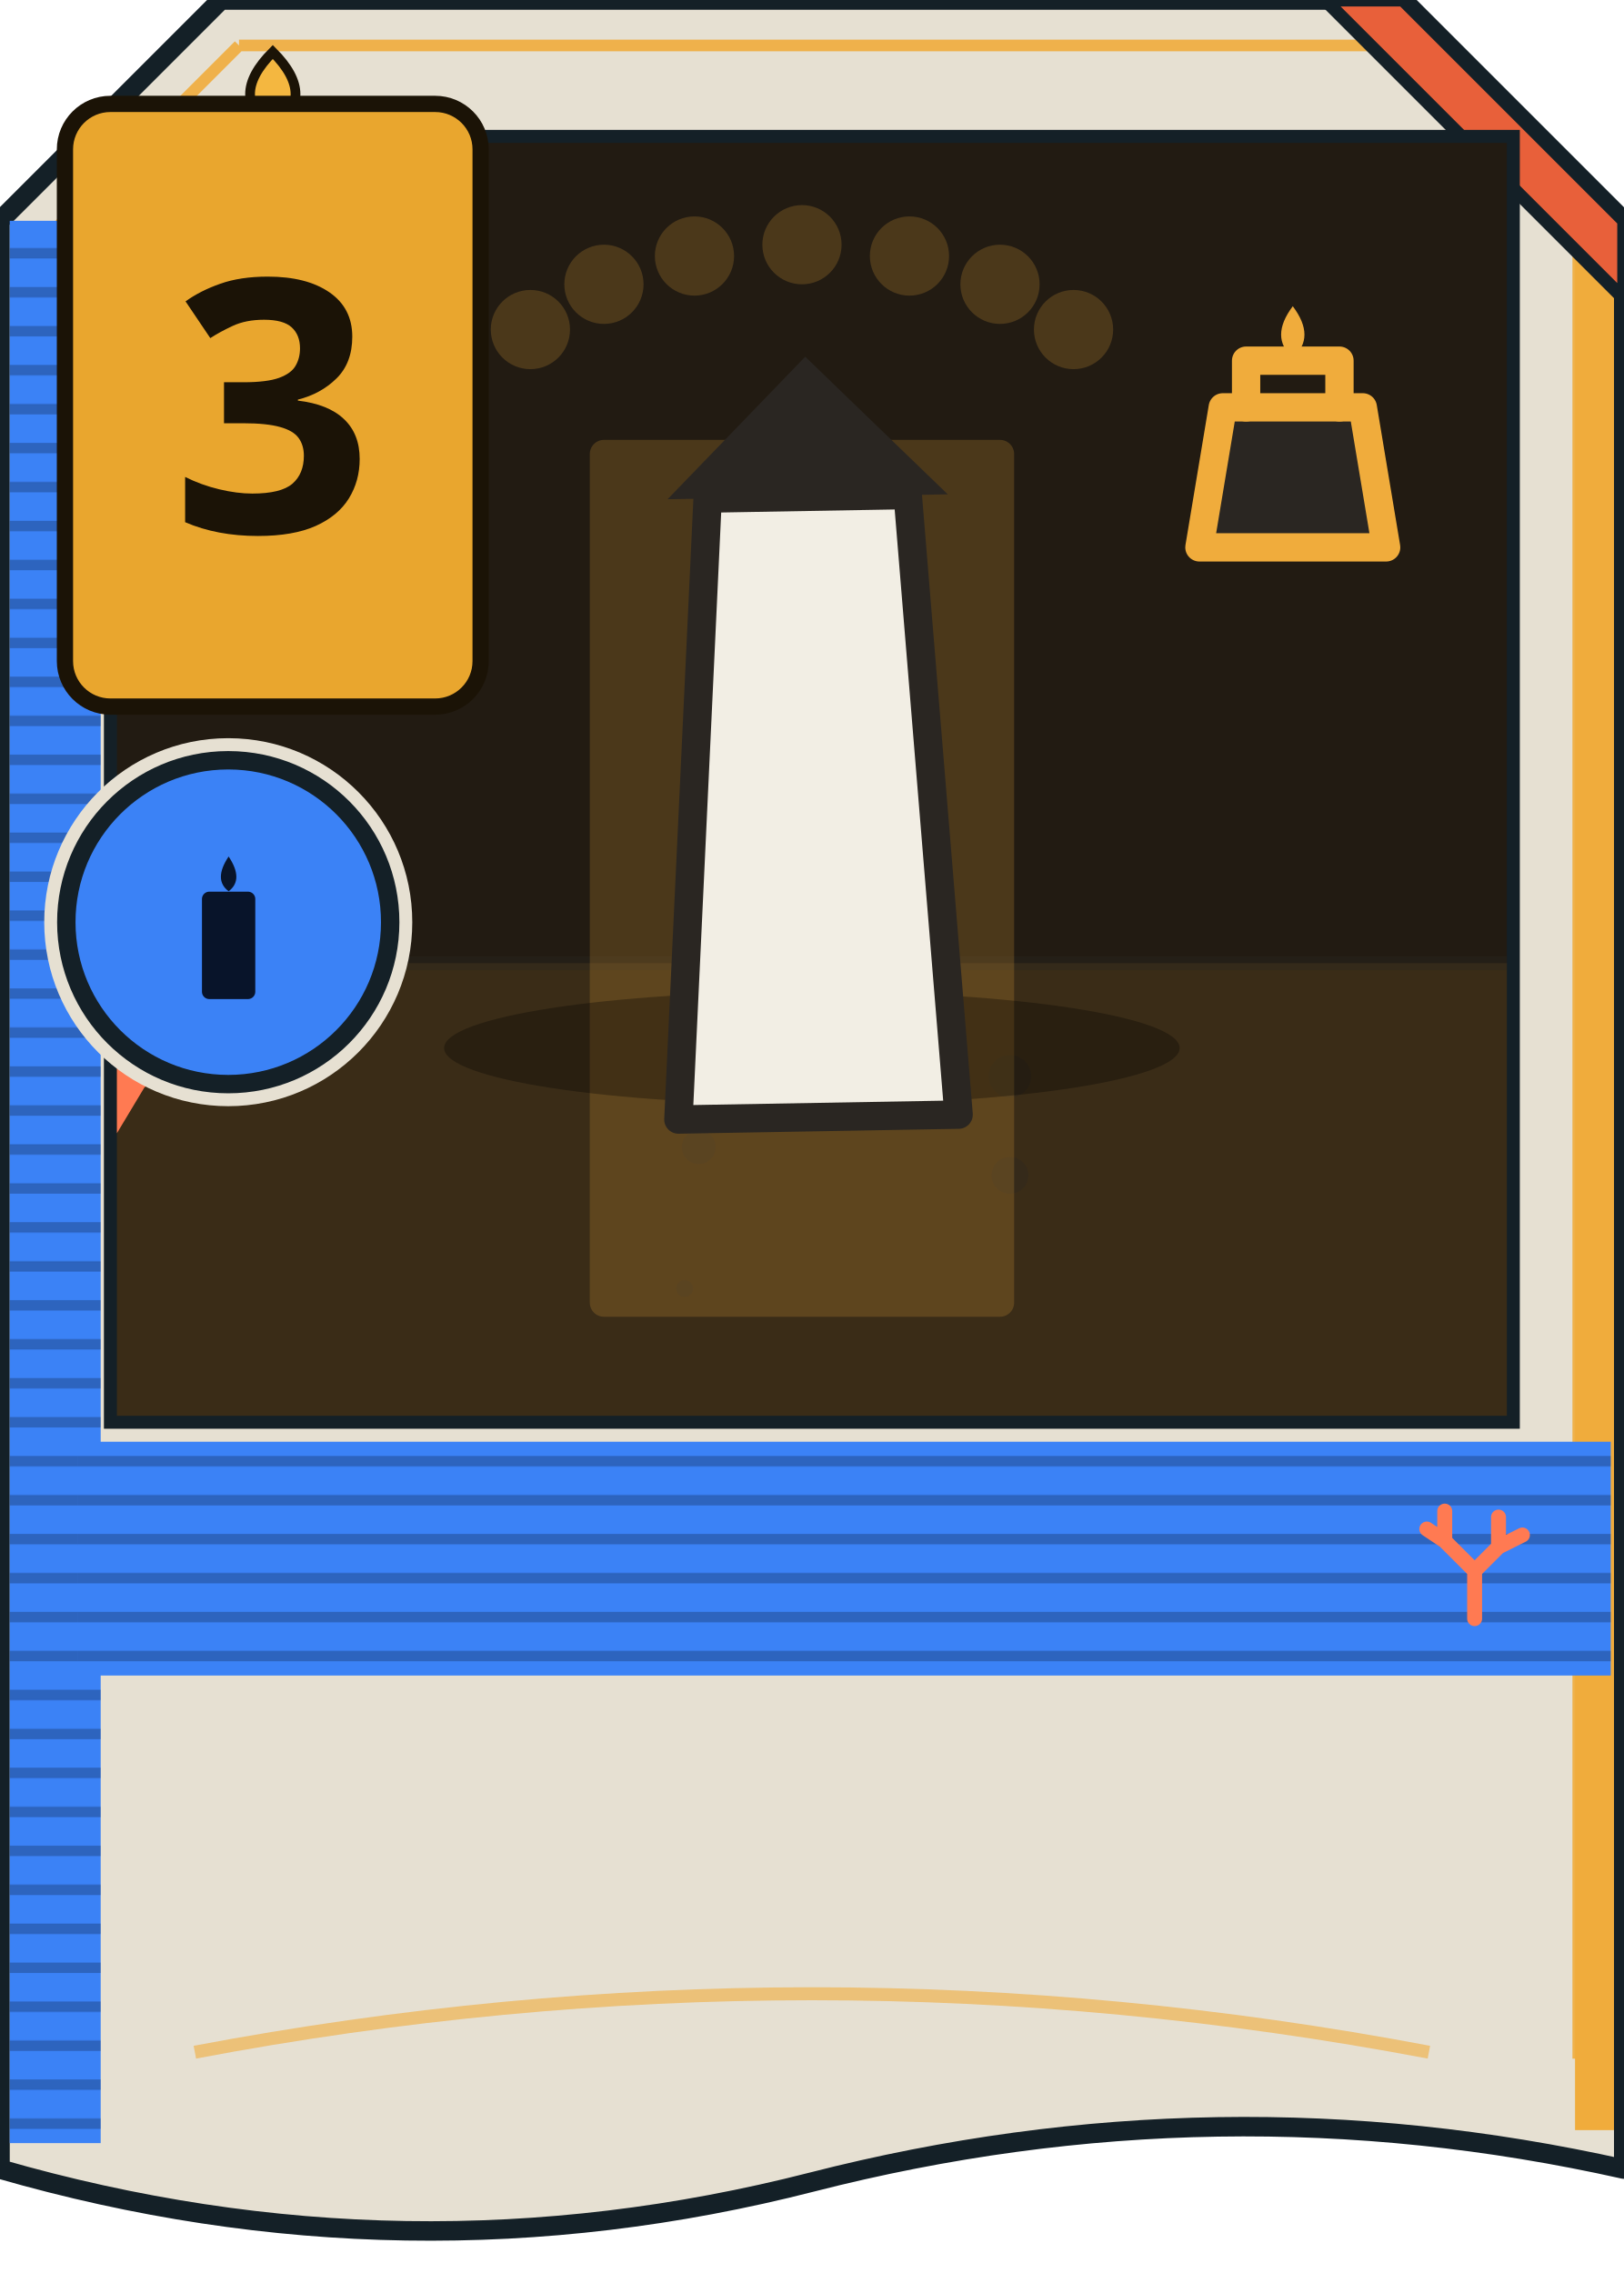
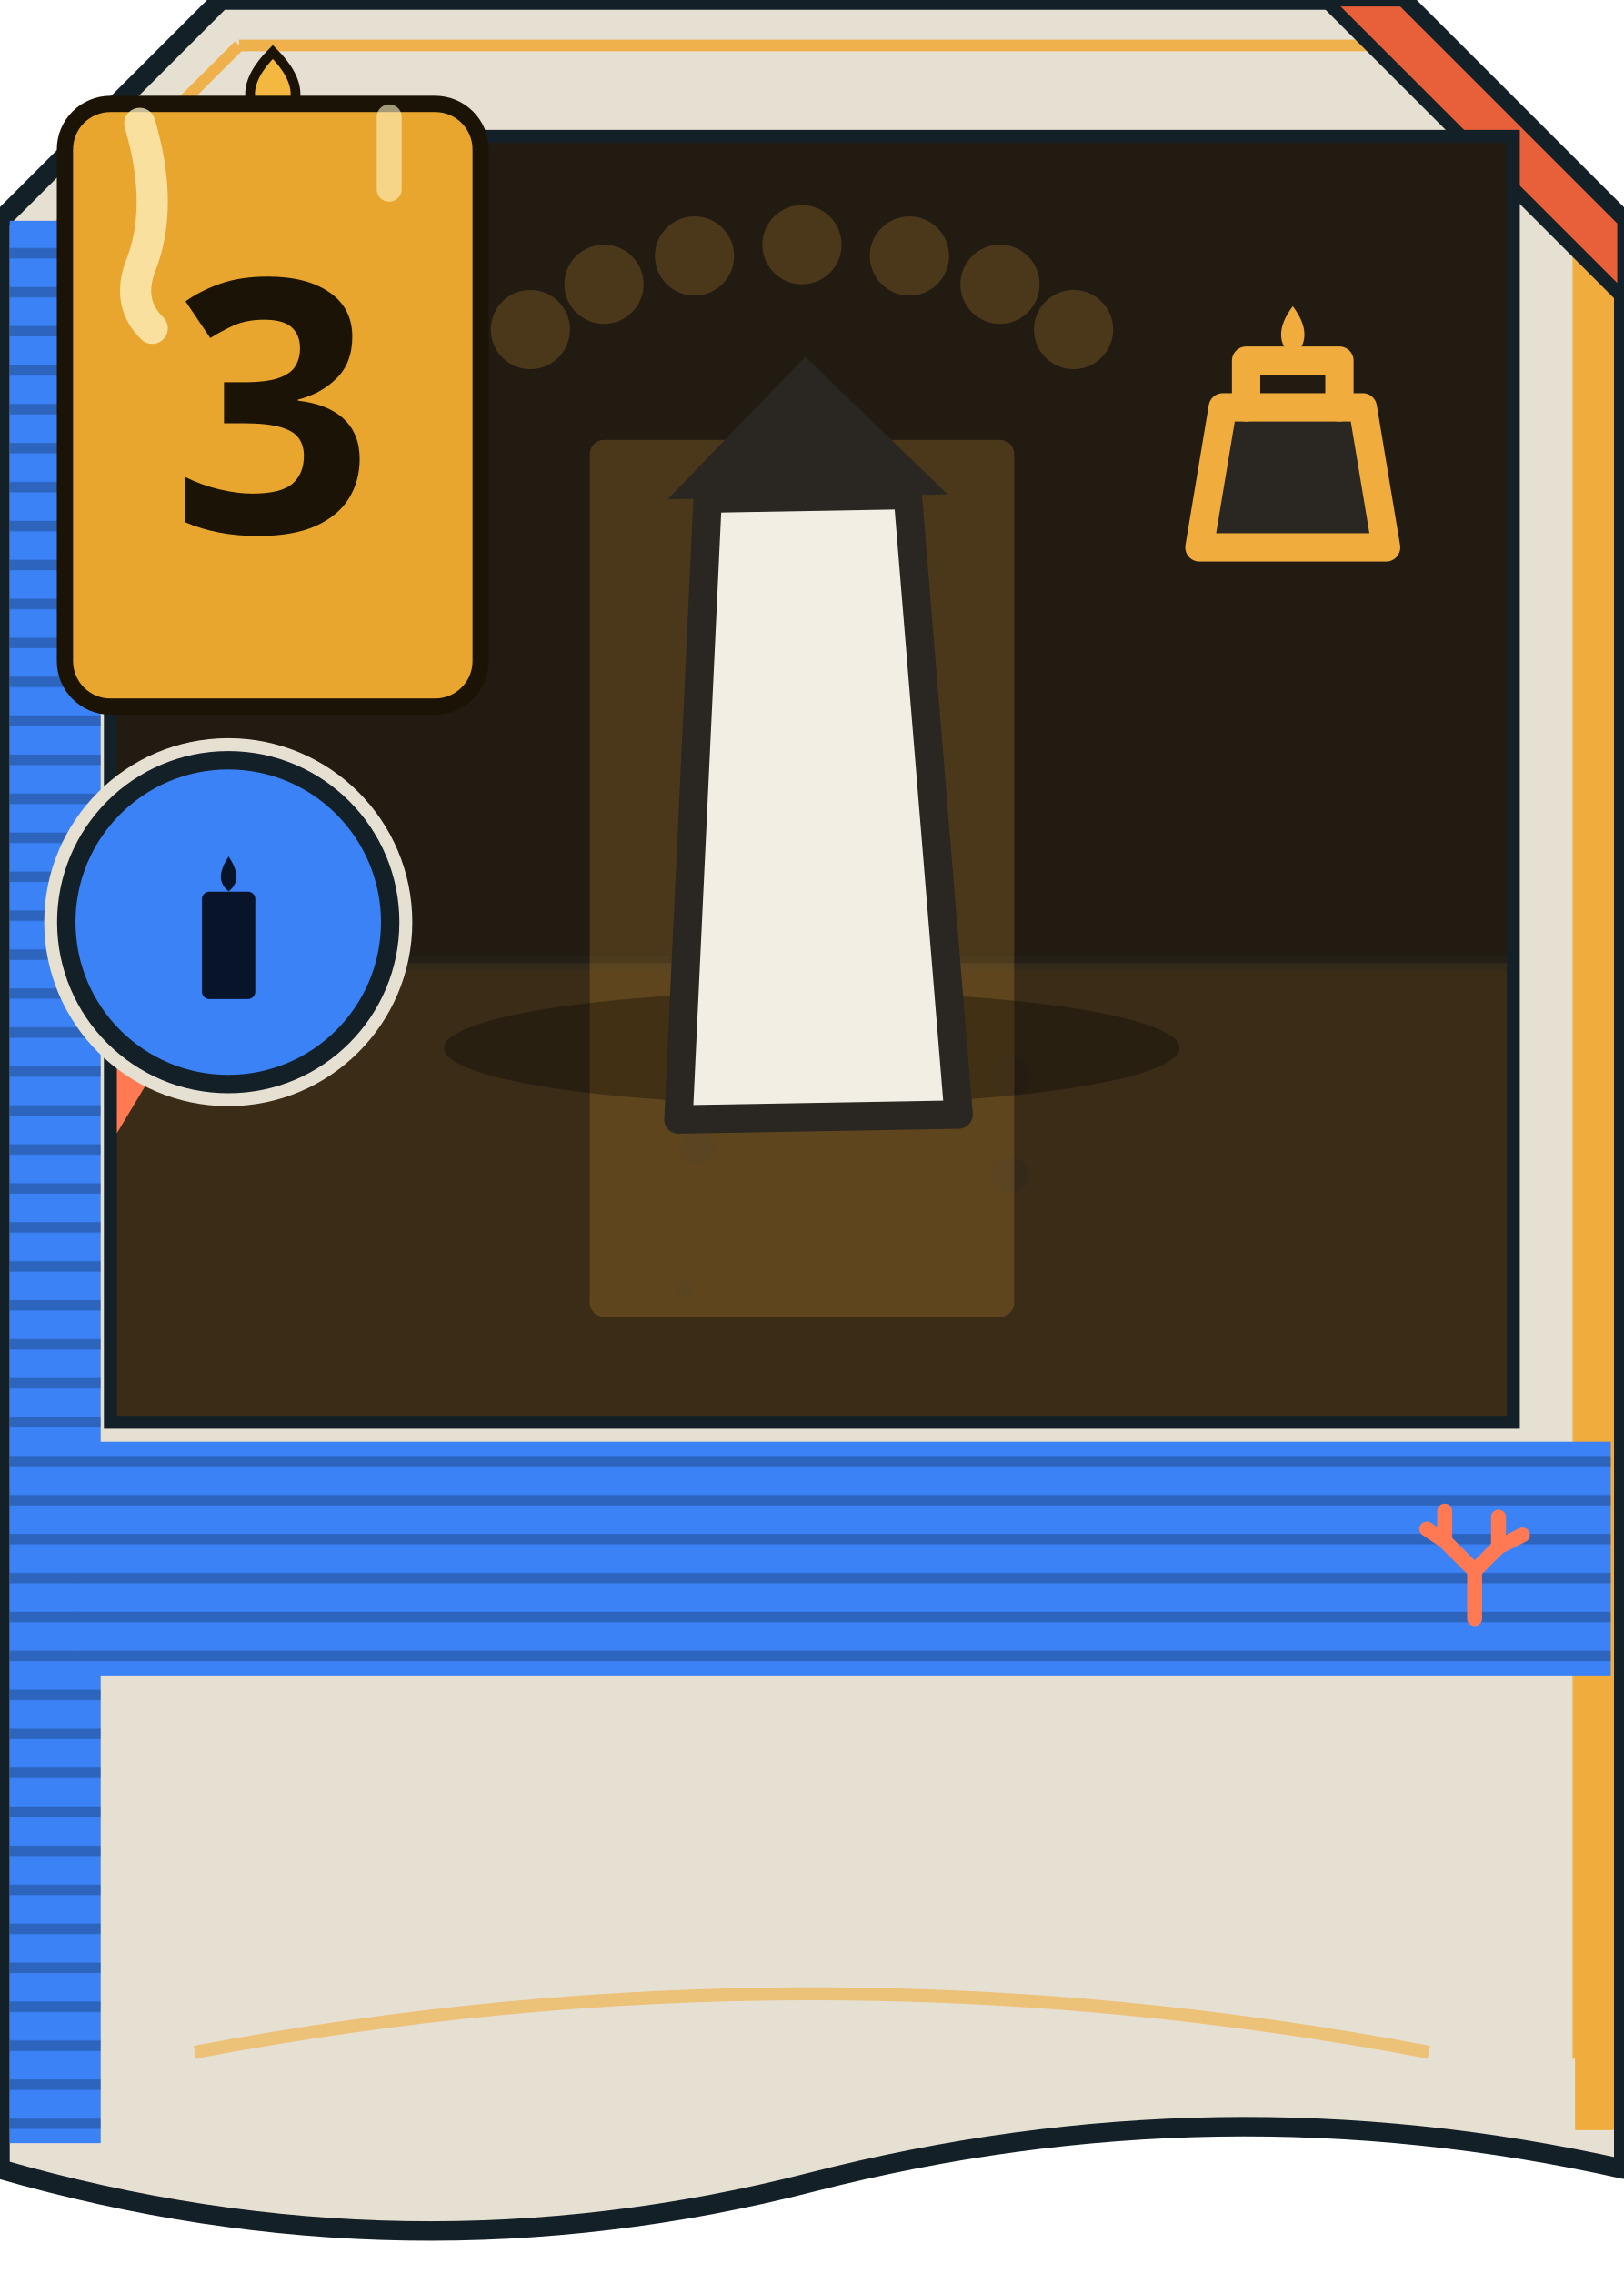
<svg xmlns="http://www.w3.org/2000/svg" viewBox="0 0 250 350" width="250" height="350">
  <path d="M34 0H216L250 34V334Q187.5 320 125 336T0 334V34Z" fill="#E6E0D2" stroke="#142027" stroke-width="3" stroke-linejoin="round" />
  <path d="M36.8 7H213.2L243 36.8V317M7 317V36.8L36.8 7" fill="none" stroke="#F0AC3C" stroke-opacity="0.9" stroke-width="1.8" />
  <defs>
    <pattern id="spat-draw" width="12" height="12" patternUnits="userSpaceOnUse">
      <g opacity="0.28">
        <path d="M0 3H12M0 9H12" stroke="#08142A" stroke-width="1.6" />
      </g>
    </pattern>
  </defs>
  <rect x="1.5" y="34" width="14" height="296" fill="#3B82F6" />
  <rect x="1.5" y="34" width="14" height="296" fill="url(#spat-draw)" />
  <rect x="242.5" y="38" width="6" height="290" fill="#F0AC3C" />
  <path d="M204 0H216L250 34V46Z" fill="#E8603A" stroke="#142027" stroke-width="2" />
  <rect x="16" y="20" width="218" height="200" fill="#142027" />
  <svg x="18" y="22" width="214" height="196" viewBox="0 0 120 90" preserveAspectRatio="xMidYMid slice" overflow="hidden">
    <rect width="120" height="90" fill="#221B12" />
    <path d="M0 58H120V90H0Z" fill="#F0AC3C" fill-opacity=".12" />
    <path d="M0 58H120" stroke="#2A2622" stroke-opacity=".35" stroke-width="1" />
    <circle cx="74" cy="73" r="1.3" fill="#2A2622" fill-opacity=".3" />
    <circle cx="53" cy="67" r="1.6" fill="#2A2622" fill-opacity=".3" />
    <circle cx="74" cy="66" r="1.5" fill="#2A2622" fill-opacity=".3" />
    <circle cx="51" cy="81" r="0.6" fill="#2A2622" fill-opacity=".3" />
    <circle cx="52" cy="71" r="1.2" fill="#2A2622" fill-opacity=".3" />
    <circle cx="56" cy="67" r="1.3" fill="#2A2622" fill-opacity=".3" />
    <g opacity=".2">
      <g transform="translate(59.3 44.0) rotate(0) scale(40.0)" stroke-width="0.050" stroke-linejoin="round" stroke-linecap="round">
        <path d="M-.35-.55H.35V.95H-.35Z" fill="#F0AC3C" stroke="#F0AC3C" />
        <g fill="#F0AC3C">
          <circle cx="-0.48" cy="-0.77" r=".07" />
          <circle cx="-0.35" cy="-0.85" r=".07" />
          <circle cx="-0.19" cy="-0.90" r=".07" />
          <circle cx="0.00" cy="-0.92" r=".07" />
          <circle cx="0.19" cy="-0.90" r=".07" />
          <circle cx="0.35" cy="-0.85" r=".07" />
          <circle cx="0.48" cy="-0.77" r=".07" />
        </g>
      </g>
    </g>
    <ellipse cx="60" cy="64" rx="26" ry="4" fill="#000" fill-opacity=".3" />
    <g transform="translate(60.0 42.0) rotate(-1) scale(28.3)" stroke-width="0.071" stroke-linejoin="round" stroke-linecap="round">
      <path d="M-.35.95L-.25-.6H.25L.35.95Z" fill="#F2EEE4" stroke="#2A2622" />
      <path d="M-.35-.6H.35L0-.95Z" fill="#2A2622" />
    </g>
    <g transform="translate(94.0 22.0) rotate(0) scale(11.0)" stroke-width="0.182" stroke-linejoin="round" stroke-linecap="round">
      <path d="M-.45-.3H.45L.6.6H-.6Z" fill="#2A2622" stroke="#F0AC3C" />
      <path d="M-.3-.3V-.6H.3V-.3" fill="none" stroke="#F0AC3C" />
      <path d="M0-.95Q.15-.75 0-.62Q-.15-.75 0-.95Z" fill="#F0AC3C" />
    </g>
    <path d="M6 90V76L2 68M6 76L12 66L10 58M12 66L18 62" fill="none" stroke="#FF7A52" stroke-width="2.2" stroke-linecap="round" />
  </svg>
  <defs>
    <pattern id="pat-draw" width="12" height="12" patternUnits="userSpaceOnUse">
      <g opacity="0.28">
        <path d="M0 3H12M0 9H12" stroke="#08142A" stroke-width="1.6" />
      </g>
    </pattern>
  </defs>
  <rect x="12" y="222" width="236" height="36" fill="#3B82F6" />
  <rect x="12" y="222" width="236" height="36" fill="url(#pat-draw)" />
  <g transform="translate(8 114.8) scale(1.133333)">
    <path d="M24 2A22 22 0 1 1 23.9 2Z" fill="none" stroke="#E6E0D2" stroke-width="6" stroke-linejoin="round" />
    <path d="M24 2A22 22 0 1 1 23.9 2Z" fill="#3B82F6" stroke="#142027" stroke-width="2.5" stroke-linejoin="round" />
    <g transform="translate(24.0 24.0) rotate(0) scale(10.5)" stroke-width="0.190" stroke-linejoin="round" stroke-linecap="round">
      <rect x="-.25" y="-.3" width=".5" height="1.2" fill="#08142A" stroke="#08142A" />
      <path d="M0-.85Q.2-.55 0-.4Q-.2-.55 0-.85Z" fill="#08142A" />
    </g>
  </g>
  <g transform="translate(216 229) scale(.46)">
    <path d="M24 44V28M24 28L14 18V8M24 28L32 20L32 10M14 18L8 14M32 20L40 16" fill="none" stroke="#FF7A52" stroke-width="5" stroke-linecap="round" stroke-linejoin="round" />
  </g>
  <g transform="translate(10 16)">
    <path d="M32 -8Q39 -1 32 4Q25 -1 32 -8Z" fill="#F4B740" stroke="#1B1306" stroke-width="1.5" />
    <rect width="64" height="92.8" rx="7" fill="#E9A62E" stroke="#1B1306" stroke-width="2.5" />
+     <path d="M11.52 3q3.84 12.992 0 22.272q-1.92 5.568 1.92 9.28" fill="none" stroke="#FFF3C4" stroke-opacity=".75" stroke-width="4.8" stroke-linecap="round" />
+     <path d="M49.92 2v11.136" stroke="#FFF3C4" stroke-opacity=".6" stroke-width="3.84" stroke-linecap="round" />
    <text x="32" y="65.984" text-anchor="middle" font-size="54.4" font-weight="800" fill="#1B1306" font-family="'Noto Sans KR','Malgun Gothic','Apple SD Gothic Neo',system-ui,sans-serif">3</text>
  </g>
  <path d="M30 316Q125 298 220 316" fill="none" stroke="#F0AC3C" stroke-width="2" opacity=".6" />
</svg>
